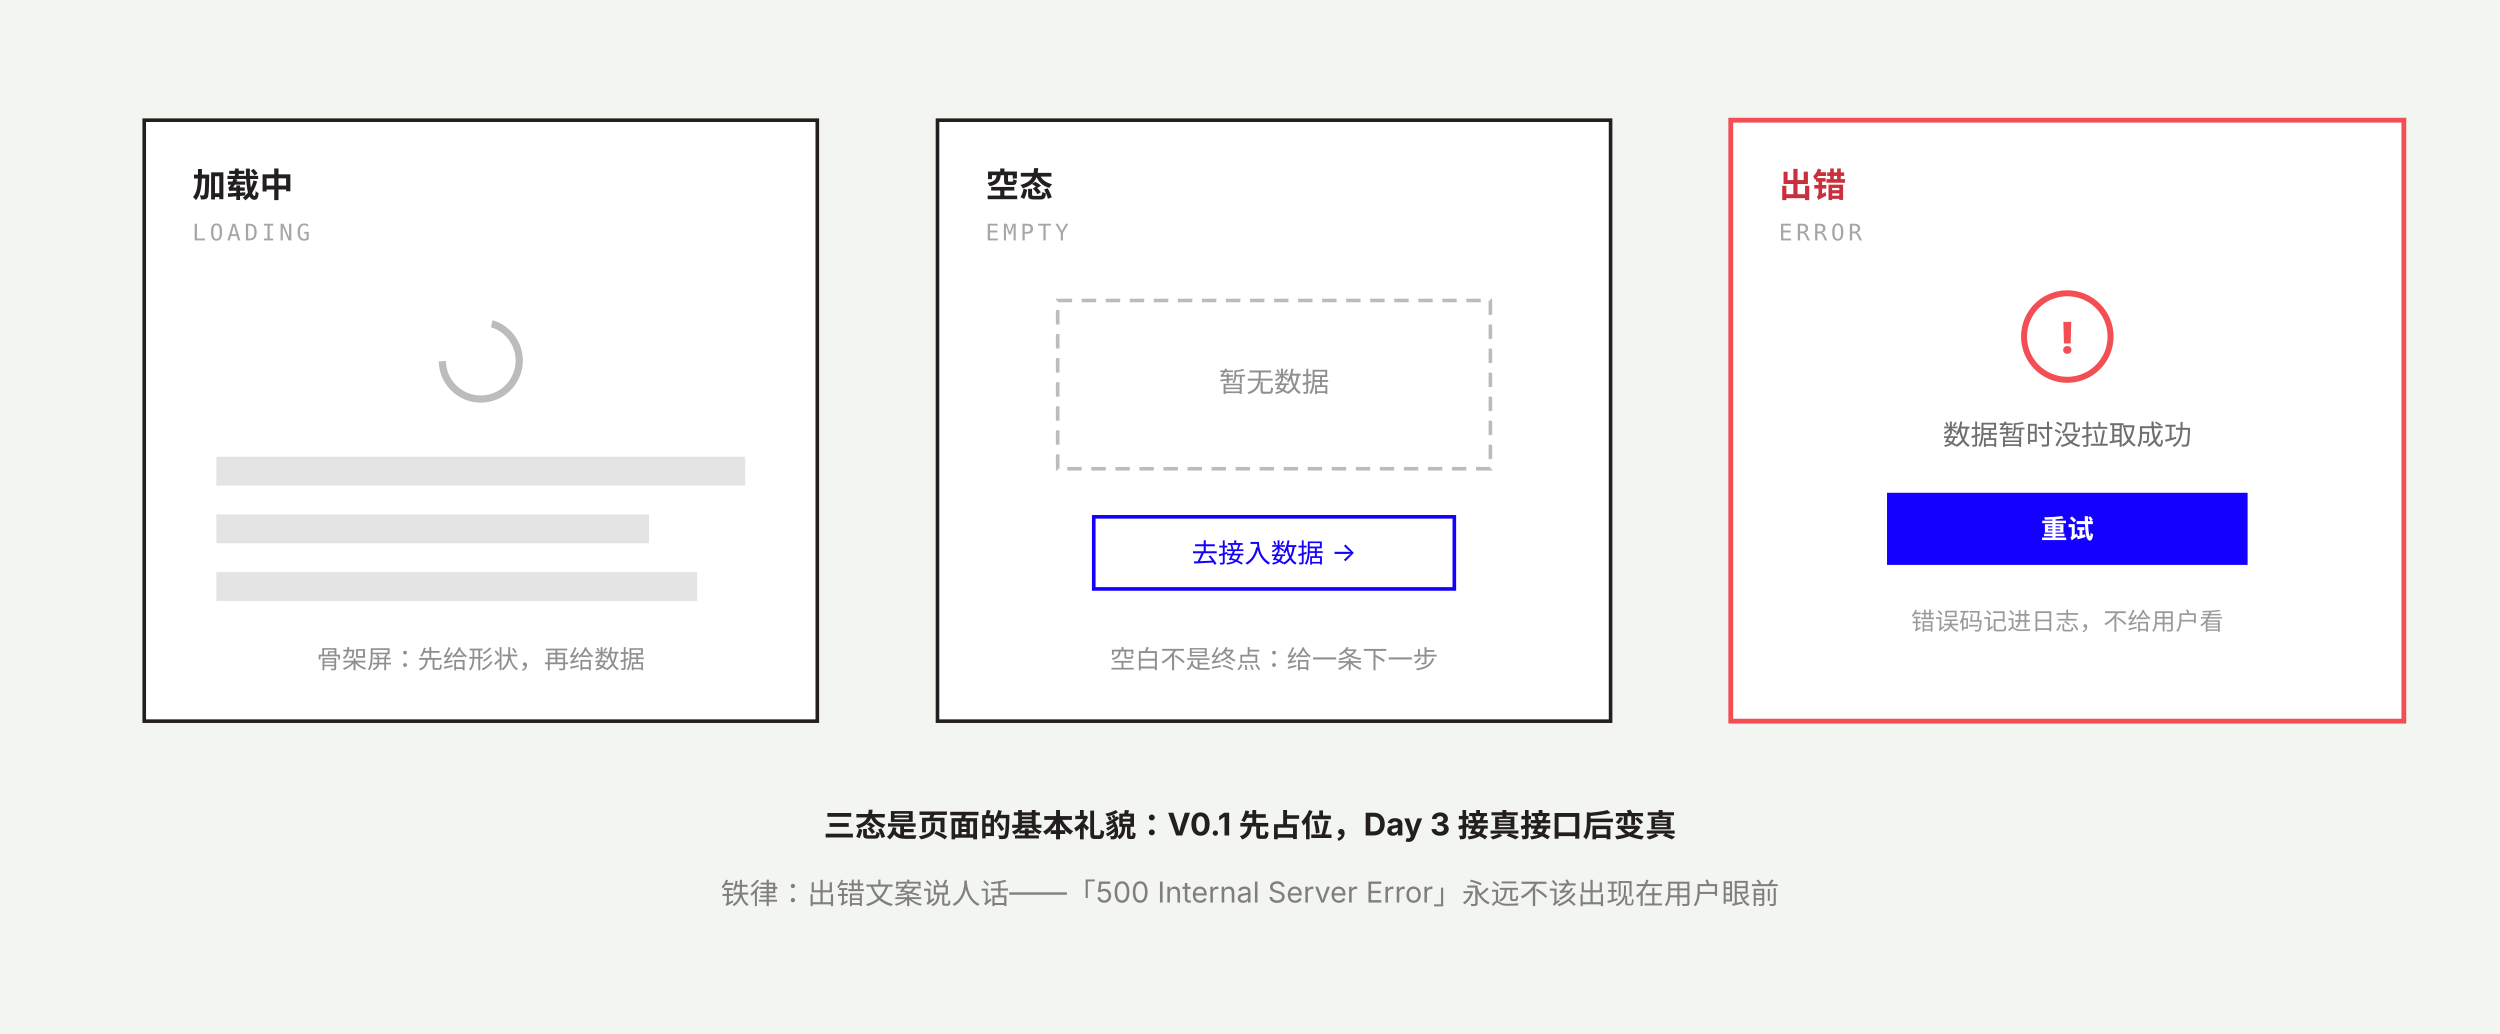
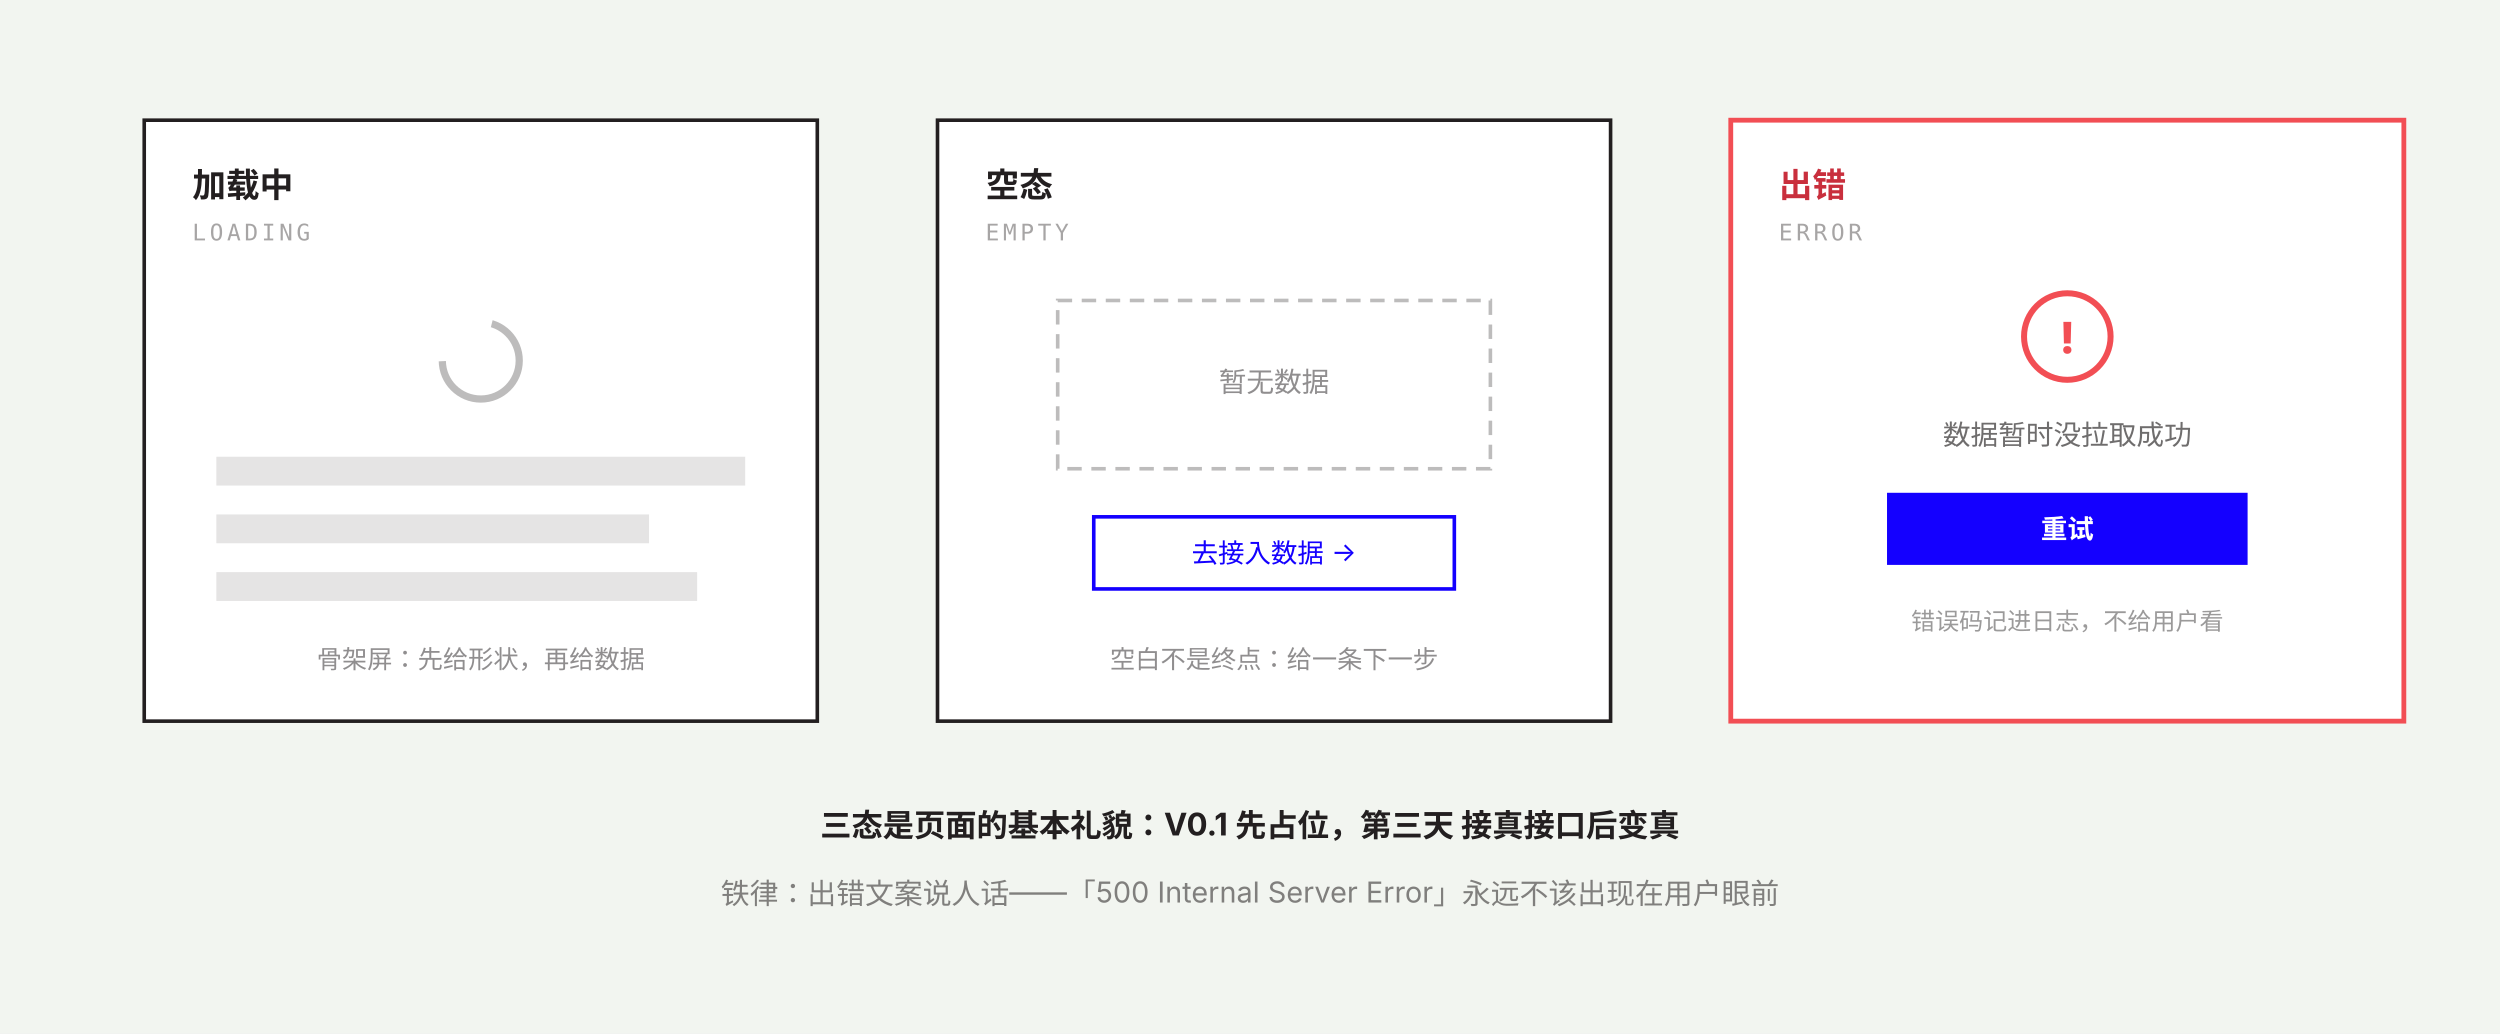
<svg xmlns="http://www.w3.org/2000/svg" viewBox="0 0 1040 430" font-family="-apple-system,BlinkMacSystemFont,'PingFang SC','Hiragino Sans GB','Microsoft YaHei',sans-serif" role="img" aria-label="加载、空、错三态">
  <rect width="1040" height="430" fill="#f2f5f0" />
  <rect x="60" y="50" width="280" height="250" fill="#ffffff" stroke="#231f20" stroke-width="1.5" />
  <text x="80" y="82" font-size="14" font-weight="800" fill="#231f20">加载中</text>
  <text x="80" y="100" font-size="9.5" letter-spacing="1.5" fill="rgba(35,31,32,.4)" style="font-family:'SF Mono',Menlo,monospace">LOADING</text>
  <circle cx="200" cy="150" r="16" fill="none" stroke="rgba(35,31,32,.3)" stroke-width="3" stroke-dasharray="50 30" />
  <rect x="90" y="190" width="220" height="12" fill="rgba(35,31,32,.12)" />
  <rect x="90" y="214" width="180" height="12" fill="rgba(35,31,32,.12)" />
  <rect x="90" y="238" width="200" height="12" fill="rgba(35,31,32,.12)" />
  <text x="200" y="278" text-anchor="middle" font-size="10.5" fill="rgba(35,31,32,.5)">骨架屏：先给形状，再给数据</text>
  <rect x="390" y="50" width="280" height="250" fill="#ffffff" stroke="#231f20" stroke-width="1.5" />
  <text x="410" y="82" font-size="14" font-weight="800" fill="#231f20">空态</text>
  <text x="410" y="100" font-size="9.5" letter-spacing="1.5" fill="rgba(35,31,32,.4)" style="font-family:'SF Mono',Menlo,monospace">EMPTY</text>
  <rect x="440" y="125" width="180" height="70" fill="none" stroke="rgba(35,31,32,.3)" stroke-width="1.5" stroke-dasharray="6 4" />
  <text x="530" y="163" text-anchor="middle" font-size="11.5" fill="rgba(35,31,32,.5)">暂无数据</text>
  <rect x="455" y="215" width="150" height="30" fill="none" stroke="#1400ff" stroke-width="1.5" />
  <text x="530" y="234" text-anchor="middle" font-size="11" fill="#1400ff">去接入数据 →</text>
  <text x="530" y="278" text-anchor="middle" font-size="10.5" fill="rgba(35,31,32,.5)">空白不是终点：给一条下一步</text>
  <rect x="720" y="50" width="280" height="250" fill="#ffffff" stroke="#f24e54" stroke-width="2" />
  <text x="740" y="82" font-size="14" font-weight="800" fill="#c92f3d">出错</text>
  <text x="740" y="100" font-size="9.5" letter-spacing="1.5" fill="rgba(35,31,32,.4)" style="font-family:'SF Mono',Menlo,monospace">ERROR</text>
  <circle cx="860" cy="140" r="18" fill="none" stroke="#f24e54" stroke-width="2.5" />
  <text x="860" y="147" text-anchor="middle" font-size="18" font-weight="800" fill="#f24e54">!</text>
  <text x="860" y="185" text-anchor="middle" font-size="11.5" fill="rgba(35,31,32,.65)">数据暂时没拉取成功</text>
  <rect x="785" y="205" width="150" height="30" fill="#1400ff" />
  <text x="860" y="224" text-anchor="middle" font-size="11" font-weight="700" fill="#fff">重试</text>
  <text x="860" y="262" text-anchor="middle" font-size="10" fill="rgba(35,31,32,.45)">错误码记进日志，不给用户看</text>
-   <text x="520" y="348" text-anchor="middle" font-size="13" font-weight="700" fill="#231f20">三态是页面的基本礼貌：V0.1 先占位，Day 3 接真接口后变真</text>
+   <text x="520" y="348" text-anchor="middle" font-size="13" font-weight="700" fill="#231f20">三态是页面的基本礼貌：V0.1 先占位，第三天 接真接口后变真</text>
  <text x="520" y="376" text-anchor="middle" font-size="12" fill="rgba(35,31,32,.55)">铁律：出错文案说人话——「500 Internal Server Error」永远不该出现在用户眼前</text>
</svg>
